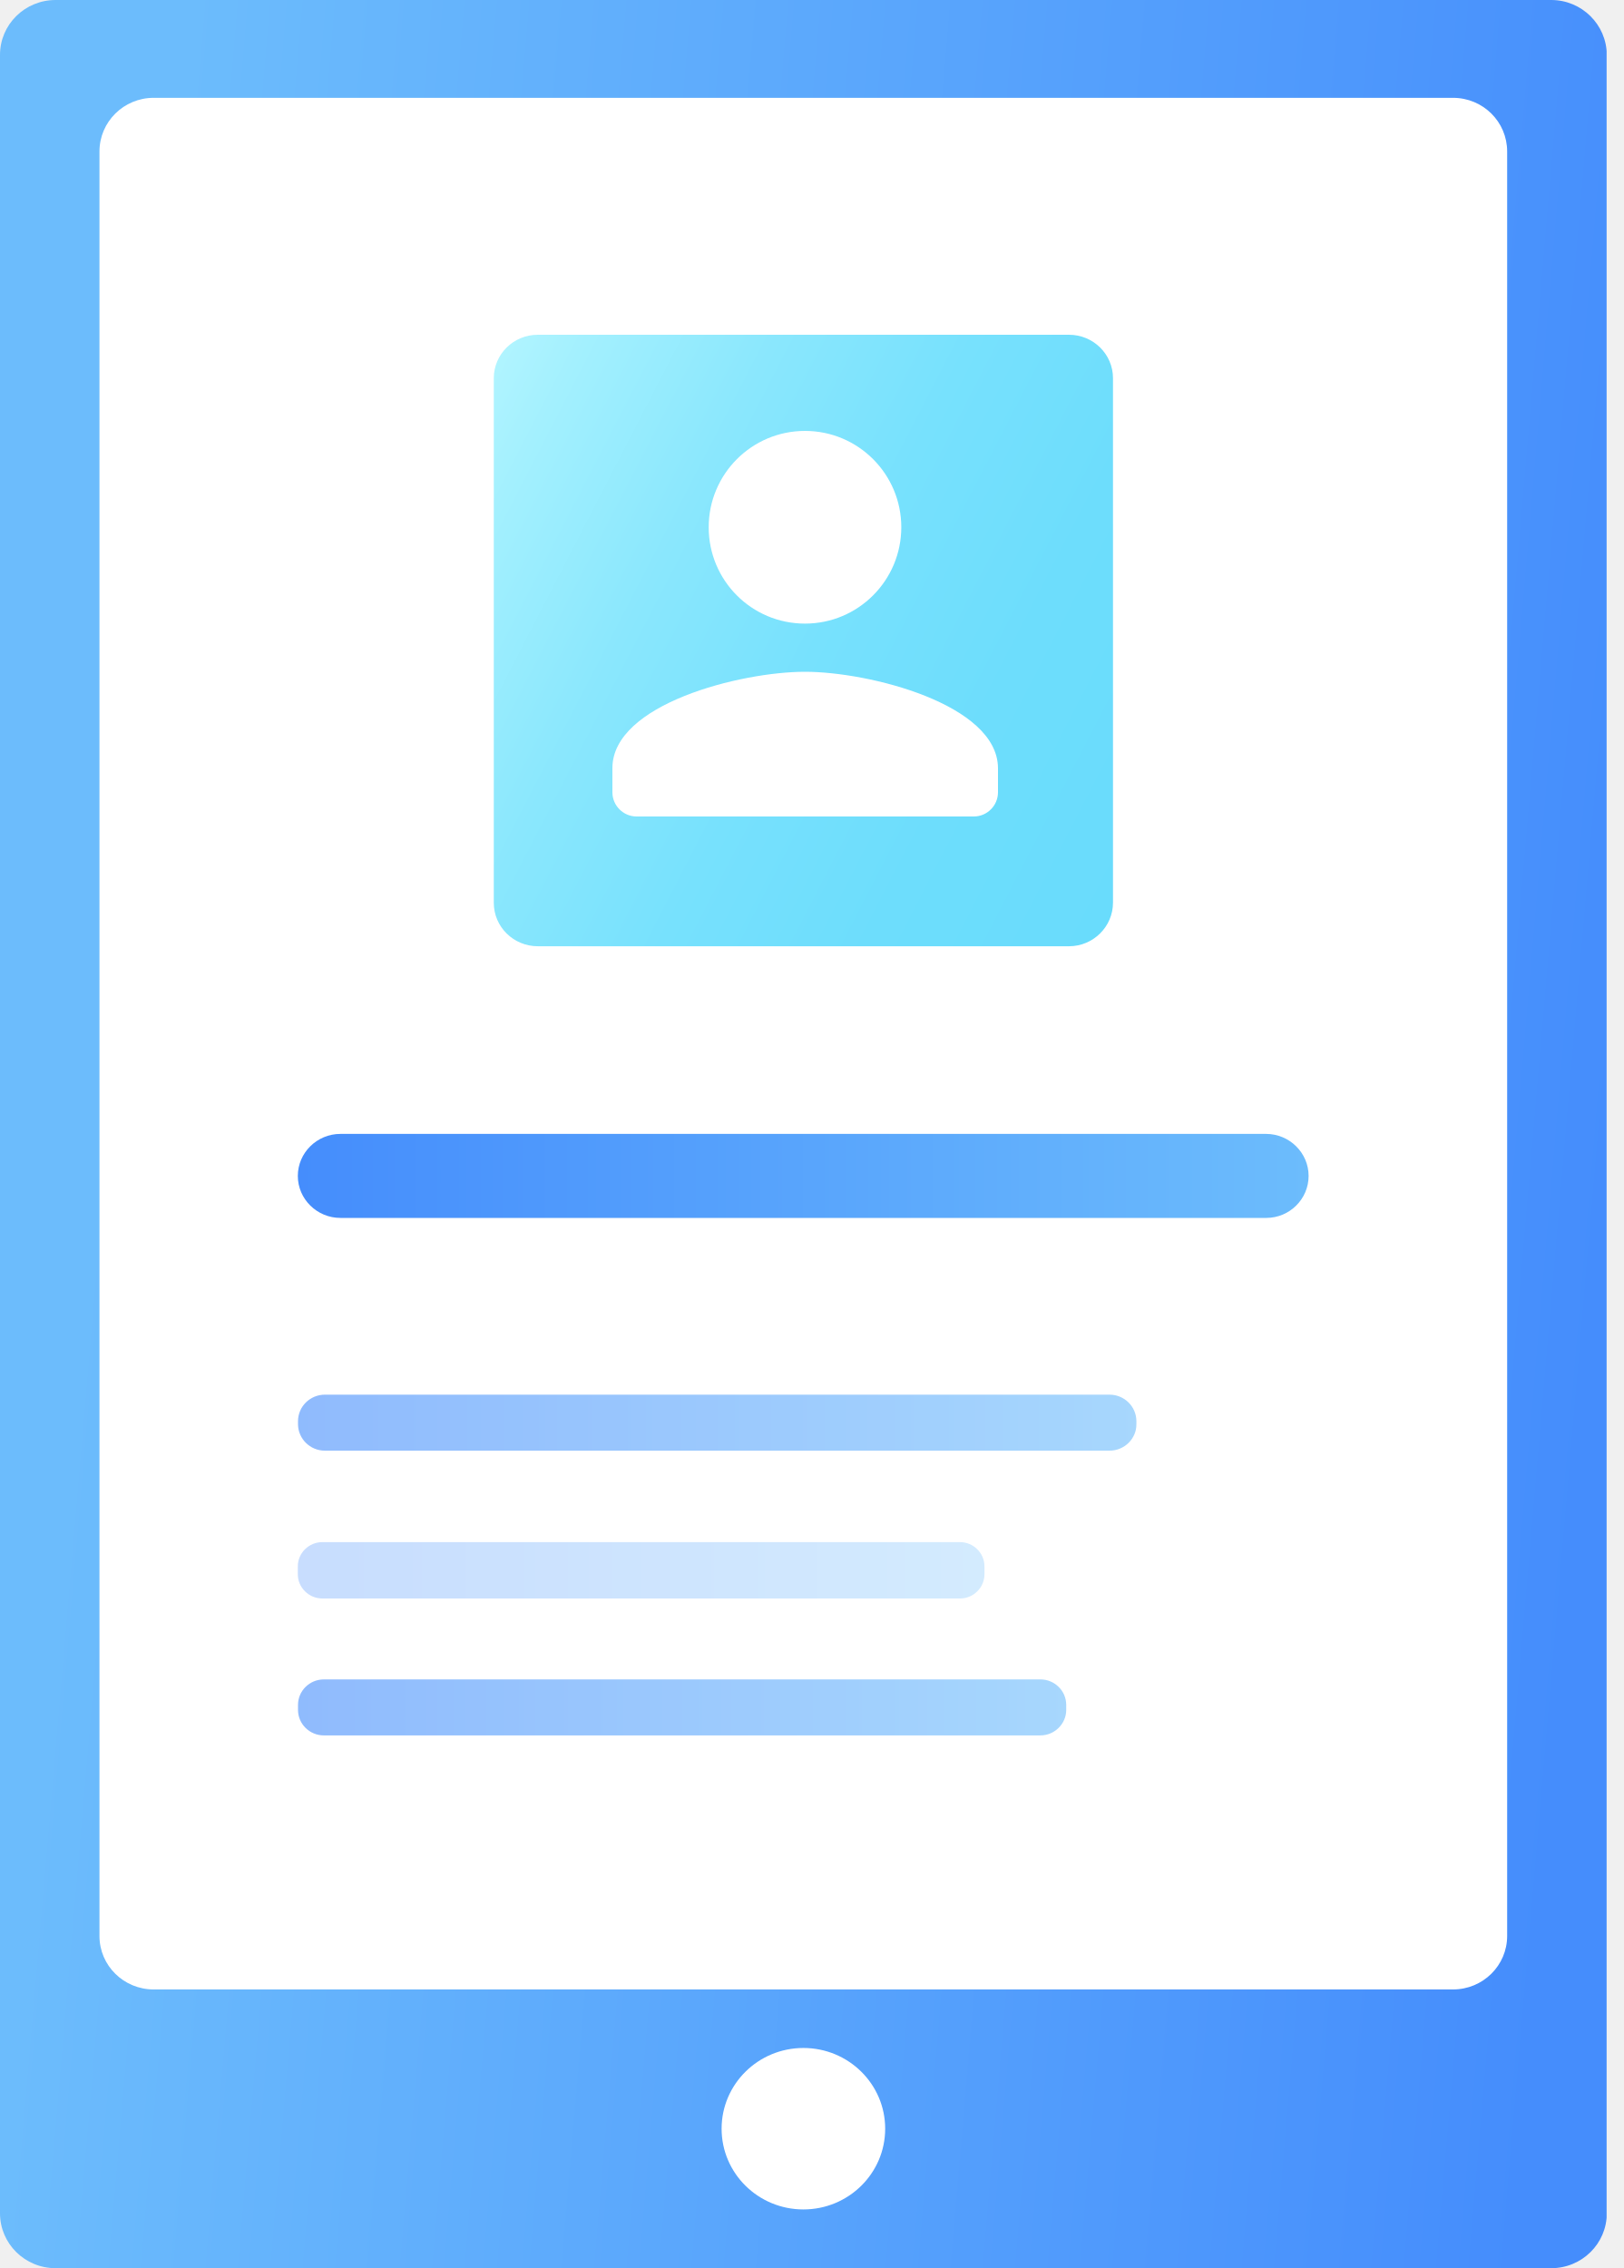
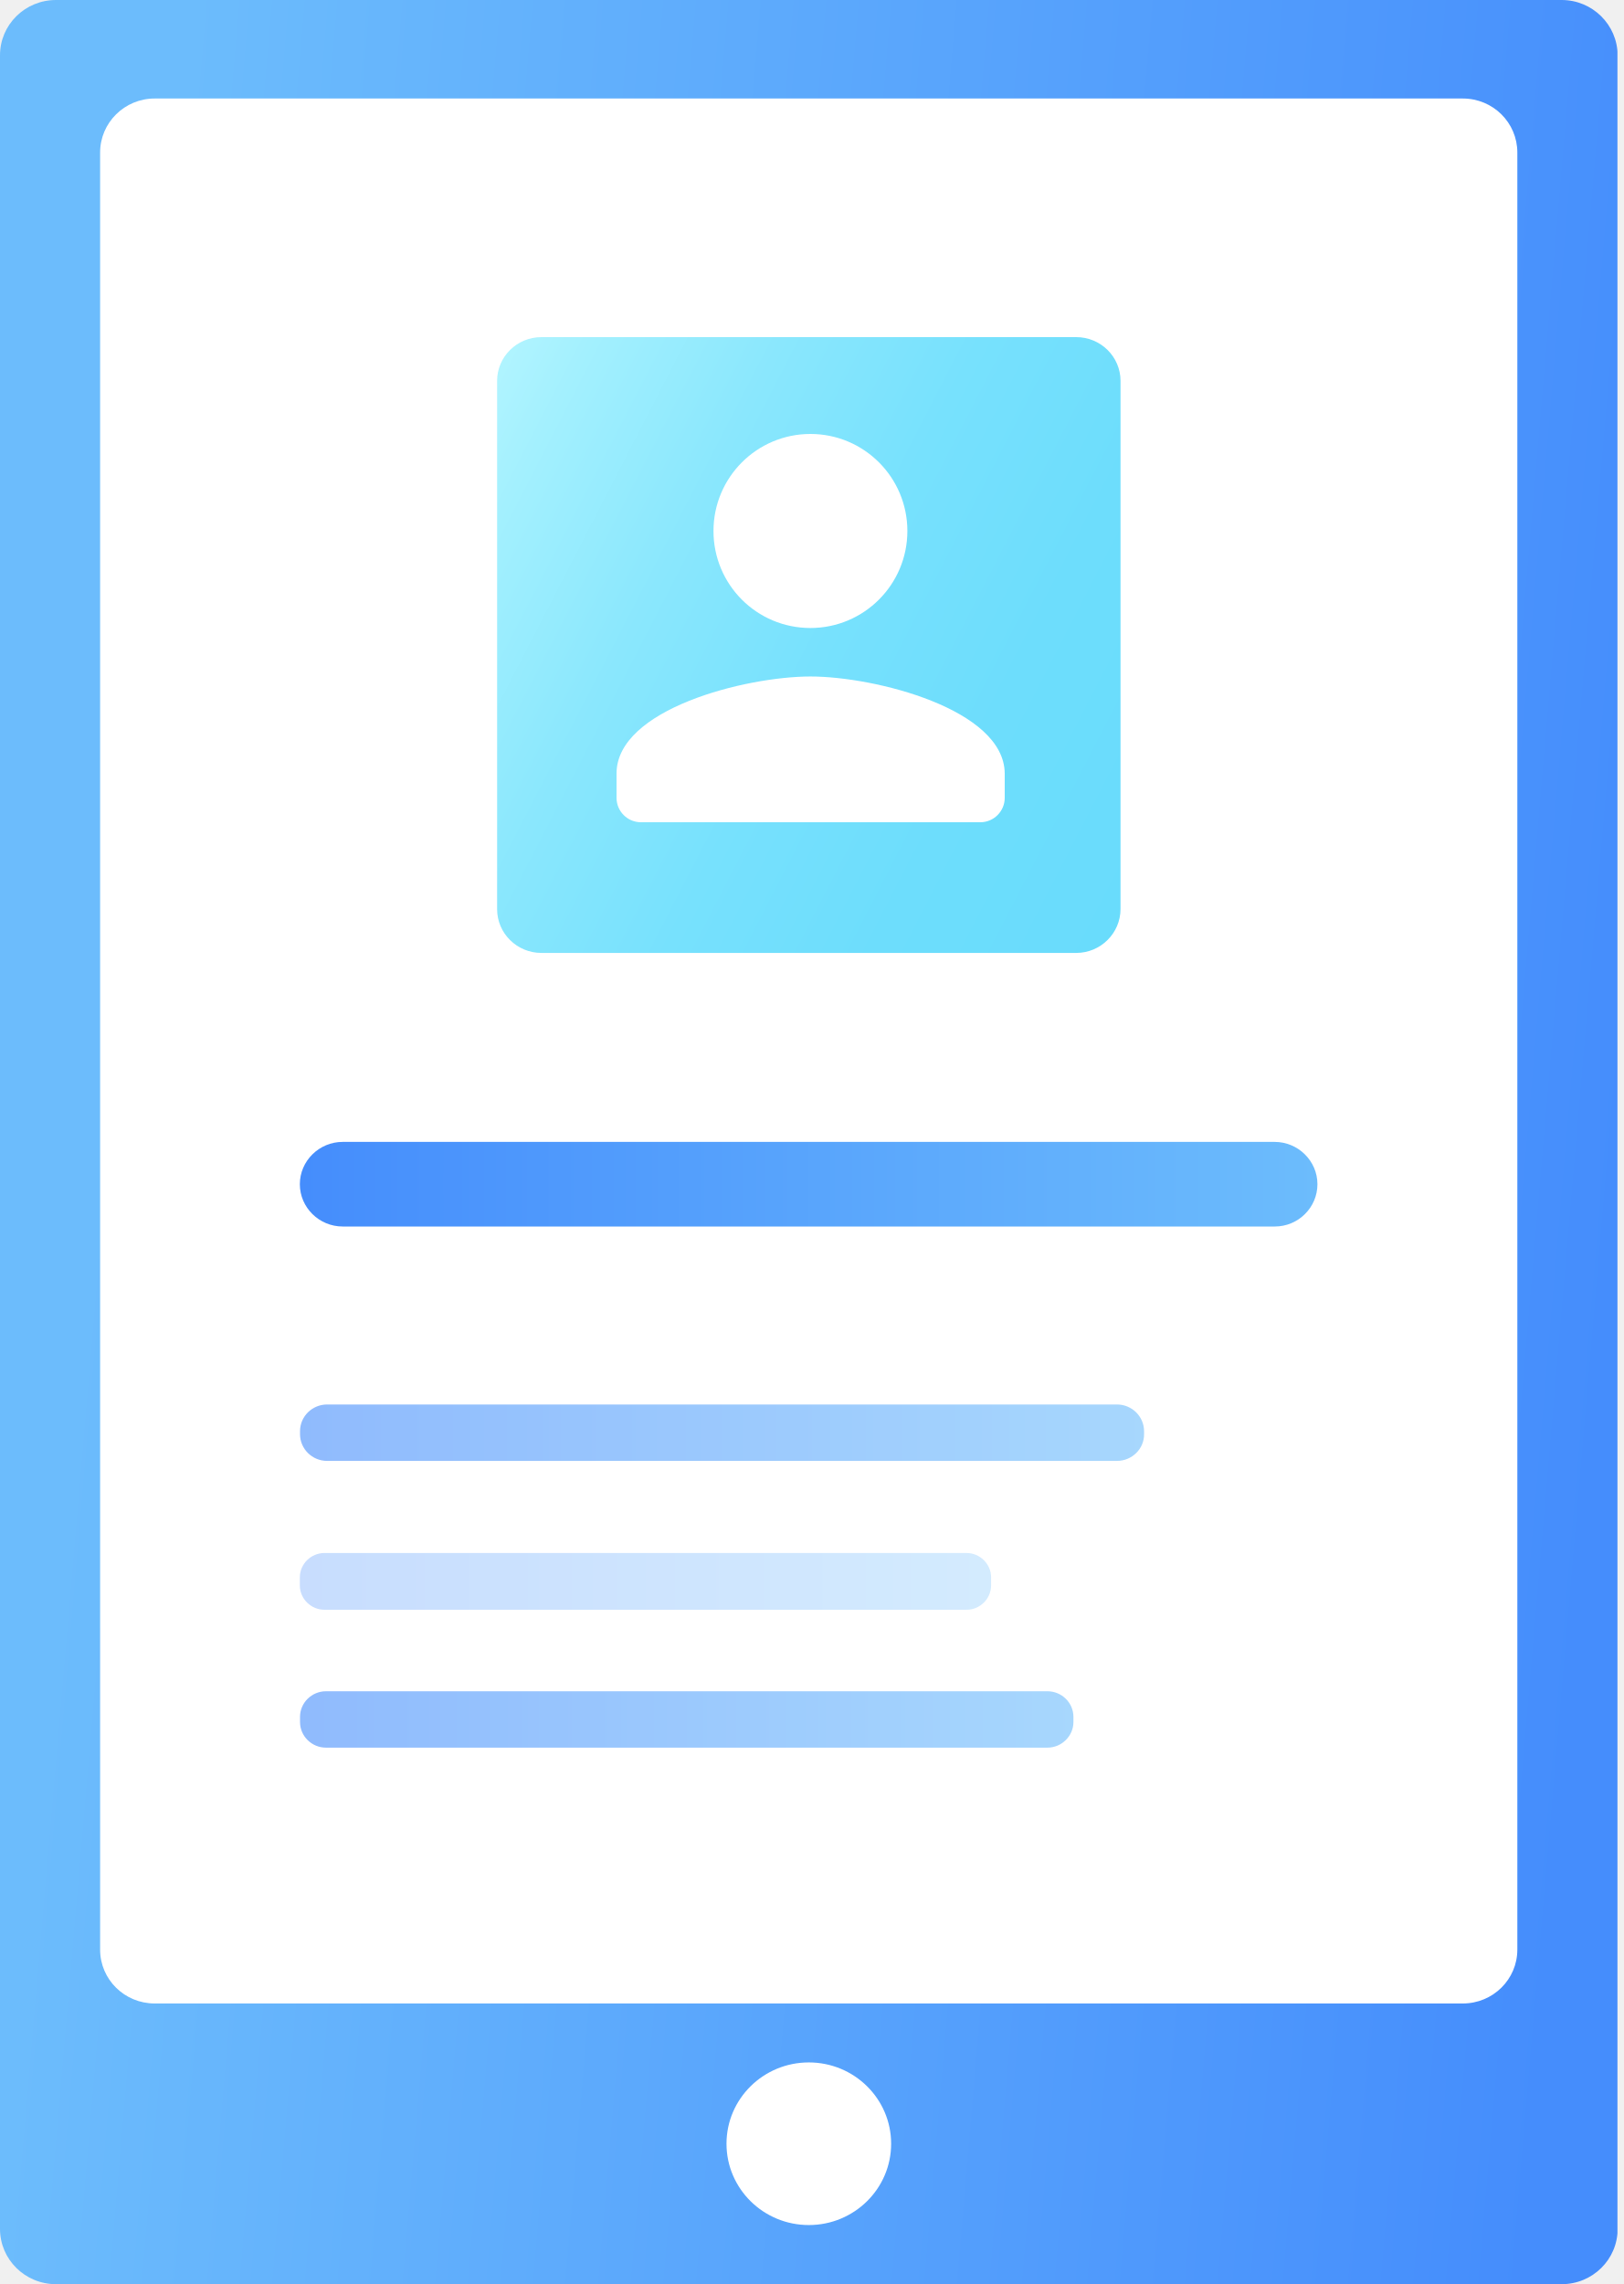
- <svg xmlns="http://www.w3.org/2000/svg" width="68" height="95" viewBox="0 0 68 95" fill="none">
+ <svg xmlns="http://www.w3.org/2000/svg" width="64" height="90" viewBox="0 0 64 90" fill="none">
  <g clip-path="url(#clip0)">
-     <path d="M64.97 0H2.33C1.041 0 0 1.028 0 2.3V92.707C0 93.979 1.041 95.008 2.33 95.008H64.97C66.258 95.008 67.299 93.979 67.299 92.707V2.3C67.292 1.028 66.25 0 64.97 0Z" fill="url(#paint0_linear)" />
-     <path d="M60.858 4.098H6.434C5.184 4.098 4.166 5.103 4.166 6.345V81.092C4.166 82.334 5.184 83.332 6.434 83.332H60.858C62.115 83.332 63.126 82.326 63.126 81.092V6.345C63.126 5.103 62.115 4.098 60.858 4.098Z" fill="white" />
-     <path d="M44.774 39.636H22.526C21.507 39.636 20.682 38.821 20.682 37.816V15.842C20.682 14.837 21.507 14.022 22.526 14.022H44.774C45.792 14.022 46.617 14.837 46.617 15.842V37.808C46.617 38.813 45.792 39.636 44.774 39.636Z" fill="url(#paint1_linear)" />
-     <path d="M33.65 92.547C35.541 92.547 37.075 91.034 37.075 89.166C37.075 87.298 35.541 85.784 33.65 85.784C31.758 85.784 30.224 87.298 30.224 89.166C30.224 91.034 31.758 92.547 33.65 92.547Z" fill="white" />
-     <path d="M53.036 51.015H14.256C13.276 51.015 12.474 50.223 12.474 49.256C12.474 48.288 13.276 47.496 14.256 47.496H53.028C54.008 47.496 54.81 48.288 54.81 49.256C54.81 50.223 54.015 51.015 53.036 51.015Z" fill="url(#paint2_linear)" />
-     <path opacity="0.6" d="M46.471 60.764H13.608C12.983 60.764 12.482 60.261 12.482 59.652V59.53C12.482 58.913 12.991 58.418 13.608 58.418H46.471C47.096 58.418 47.597 58.921 47.597 59.53V59.652C47.605 60.261 47.096 60.764 46.471 60.764Z" fill="url(#paint3_linear)" />
-     <path opacity="0.3" d="M40.215 66.956H13.5C12.937 66.956 12.474 66.499 12.474 65.943V65.608C12.474 65.052 12.937 64.595 13.5 64.595H40.207C40.77 64.595 41.233 65.052 41.233 65.608V65.943C41.233 66.499 40.77 66.956 40.215 66.956Z" fill="url(#paint4_linear)" />
-     <path opacity="0.6" d="M43.578 72.691H13.562C12.968 72.691 12.482 72.212 12.482 71.625V71.412C12.482 70.825 12.968 70.346 13.562 70.346H43.578C44.172 70.346 44.658 70.825 44.658 71.412V71.625C44.658 72.204 44.172 72.691 43.578 72.691Z" fill="url(#paint5_linear)" />
-     <path d="M33.717 26.121C35.944 26.121 37.75 24.314 37.75 22.085C37.75 19.857 35.944 18.05 33.717 18.05C31.489 18.05 29.683 19.857 29.683 22.085C29.683 24.314 31.48 26.121 33.717 26.121ZM33.717 28.139C31.025 28.139 25.65 29.489 25.65 32.174V33.187C25.65 33.744 26.106 34.2 26.663 34.2H40.788C41.344 34.2 41.8 33.744 41.8 33.187V32.174C41.783 29.498 36.408 28.139 33.717 28.139Z" fill="white" />
+     <path d="M61.55 0H2.207C0.987 0 0 0.974 0 2.179V87.828C0 89.033 0.987 90.007 2.207 90.007H61.55C62.771 90.007 63.757 89.033 63.757 87.828V2.179C63.75 0.974 62.763 0 61.55 0Z" fill="url(#paint0_linear)" />
+     <path d="M57.655 3.882H6.095C4.911 3.882 3.946 4.834 3.946 6.011V76.824C3.946 78.001 4.911 78.946 6.095 78.946H57.655C58.846 78.946 59.804 77.993 59.804 76.824V6.011C59.804 4.834 58.846 3.882 57.655 3.882Z" fill="white" />
+     <path d="M42.417 37.55H21.34C20.375 37.55 19.593 36.778 19.593 35.825V15.008C19.593 14.056 20.375 13.284 21.34 13.284H42.417C43.382 13.284 44.164 14.056 44.164 15.008V35.818C44.164 36.771 43.382 37.55 42.417 37.55Z" fill="url(#paint1_linear)" />
+     <path d="M31.879 87.677C33.671 87.677 35.123 86.242 35.123 84.473C35.123 82.704 33.671 81.269 31.879 81.269C30.087 81.269 28.634 82.704 28.634 84.473C28.634 86.242 30.087 87.677 31.879 87.677Z" fill="white" />
+     <path d="M50.244 48.33H13.506C12.578 48.33 11.818 47.58 11.818 46.663C11.818 45.747 12.578 44.996 13.506 44.996H50.237C51.165 44.996 51.925 45.747 51.925 46.663C51.925 47.58 51.172 48.33 50.244 48.33Z" fill="url(#paint2_linear)" />
+     <path opacity="0.6" d="M44.025 57.566H12.892C12.3 57.566 11.825 57.09 11.825 56.512V56.397C11.825 55.812 12.307 55.343 12.892 55.343H44.025C44.617 55.343 45.092 55.82 45.092 56.397V56.512C45.099 57.09 44.617 57.566 44.025 57.566Z" fill="url(#paint3_linear)" />
+     <path opacity="0.3" d="M38.098 63.432H12.79C12.256 63.432 11.818 62.999 11.818 62.472V62.155C11.818 61.628 12.256 61.195 12.79 61.195H38.091C38.624 61.195 39.063 61.628 39.063 62.155V62.472C39.063 62.999 38.624 63.432 38.098 63.432Z" fill="url(#paint4_linear)" />
+     <path opacity="0.6" d="M41.284 68.865H12.848C12.285 68.865 11.825 68.411 11.825 67.855V67.653C11.825 67.098 12.285 66.643 12.848 66.643H41.284C41.847 66.643 42.308 67.098 42.308 67.653V67.855C42.308 68.404 41.847 68.865 41.284 68.865Z" fill="url(#paint5_linear)" />
+     <path d="M31.942 24.746C34.052 24.746 35.763 23.034 35.763 20.923C35.763 18.811 34.052 17.1 31.942 17.1C29.832 17.1 28.121 18.811 28.121 20.923C28.121 23.034 29.824 24.746 31.942 24.746ZM31.942 26.657C29.392 26.657 24.3 27.937 24.3 30.48V31.44C24.3 31.968 24.732 32.4 25.259 32.4H38.641C39.168 32.4 39.6 31.968 39.6 31.44V30.48C39.584 27.945 34.492 26.657 31.942 26.657Z" fill="white" />
  </g>
  <defs>
-     <linearGradient id="paint0_linear" x1="4.077" y1="45.03" x2="67.344" y2="50.454" gradientUnits="userSpaceOnUse">
+     <linearGradient id="paint0_linear" x1="3.862" y1="42.66" x2="63.8" y2="47.798" gradientUnits="userSpaceOnUse">
      <stop stop-color="#6CBCFC" />
      <stop offset="1" stop-color="#458DFC" />
    </linearGradient>
-     <linearGradient id="paint1_linear" x1="18.671" y1="19.292" x2="48.465" y2="34.669" gradientUnits="userSpaceOnUse">
+     <linearGradient id="paint1_linear" x1="17.688" y1="18.277" x2="45.915" y2="32.844" gradientUnits="userSpaceOnUse">
      <stop stop-color="#B0F4FF" />
      <stop offset="0.086" stop-color="#A3F0FE" />
      <stop offset="0.297" stop-color="#8AE7FD" />
      <stop offset="0.516" stop-color="#77E1FD" />
      <stop offset="0.745" stop-color="#6DDDFC" />
      <stop offset="1" stop-color="#69DCFC" />
    </linearGradient>
-     <linearGradient id="paint2_linear" x1="54.814" y1="49.257" x2="12.481" y2="49.257" gradientUnits="userSpaceOnUse">
+     <linearGradient id="paint2_linear" x1="51.929" y1="46.664" x2="11.824" y2="46.664" gradientUnits="userSpaceOnUse">
      <stop stop-color="#6CBCFC" />
      <stop offset="1" stop-color="#458DFC" />
    </linearGradient>
-     <linearGradient id="paint3_linear" x1="47.603" y1="59.588" x2="12.481" y2="59.588" gradientUnits="userSpaceOnUse">
+     <linearGradient id="paint3_linear" x1="45.097" y1="56.452" x2="11.824" y2="56.452" gradientUnits="userSpaceOnUse">
      <stop stop-color="#6CBCFC" />
      <stop offset="1" stop-color="#458DFC" />
    </linearGradient>
-     <linearGradient id="paint4_linear" x1="41.234" y1="65.78" x2="12.481" y2="65.78" gradientUnits="userSpaceOnUse">
+     <linearGradient id="paint4_linear" x1="39.063" y1="62.318" x2="11.824" y2="62.318" gradientUnits="userSpaceOnUse">
      <stop stop-color="#6CBCFC" />
      <stop offset="1" stop-color="#458DFC" />
    </linearGradient>
-     <linearGradient id="paint5_linear" x1="44.657" y1="71.512" x2="12.481" y2="71.512" gradientUnits="userSpaceOnUse">
+     <linearGradient id="paint5_linear" x1="42.307" y1="67.749" x2="11.824" y2="67.749" gradientUnits="userSpaceOnUse">
      <stop stop-color="#6CBCFC" />
      <stop offset="1" stop-color="#458DFC" />
    </linearGradient>
    <clipPath id="clip0">
-       <rect width="67.292" height="95" fill="white" />
+       <rect width="63.75" height="90" fill="white" />
    </clipPath>
  </defs>
</svg>
